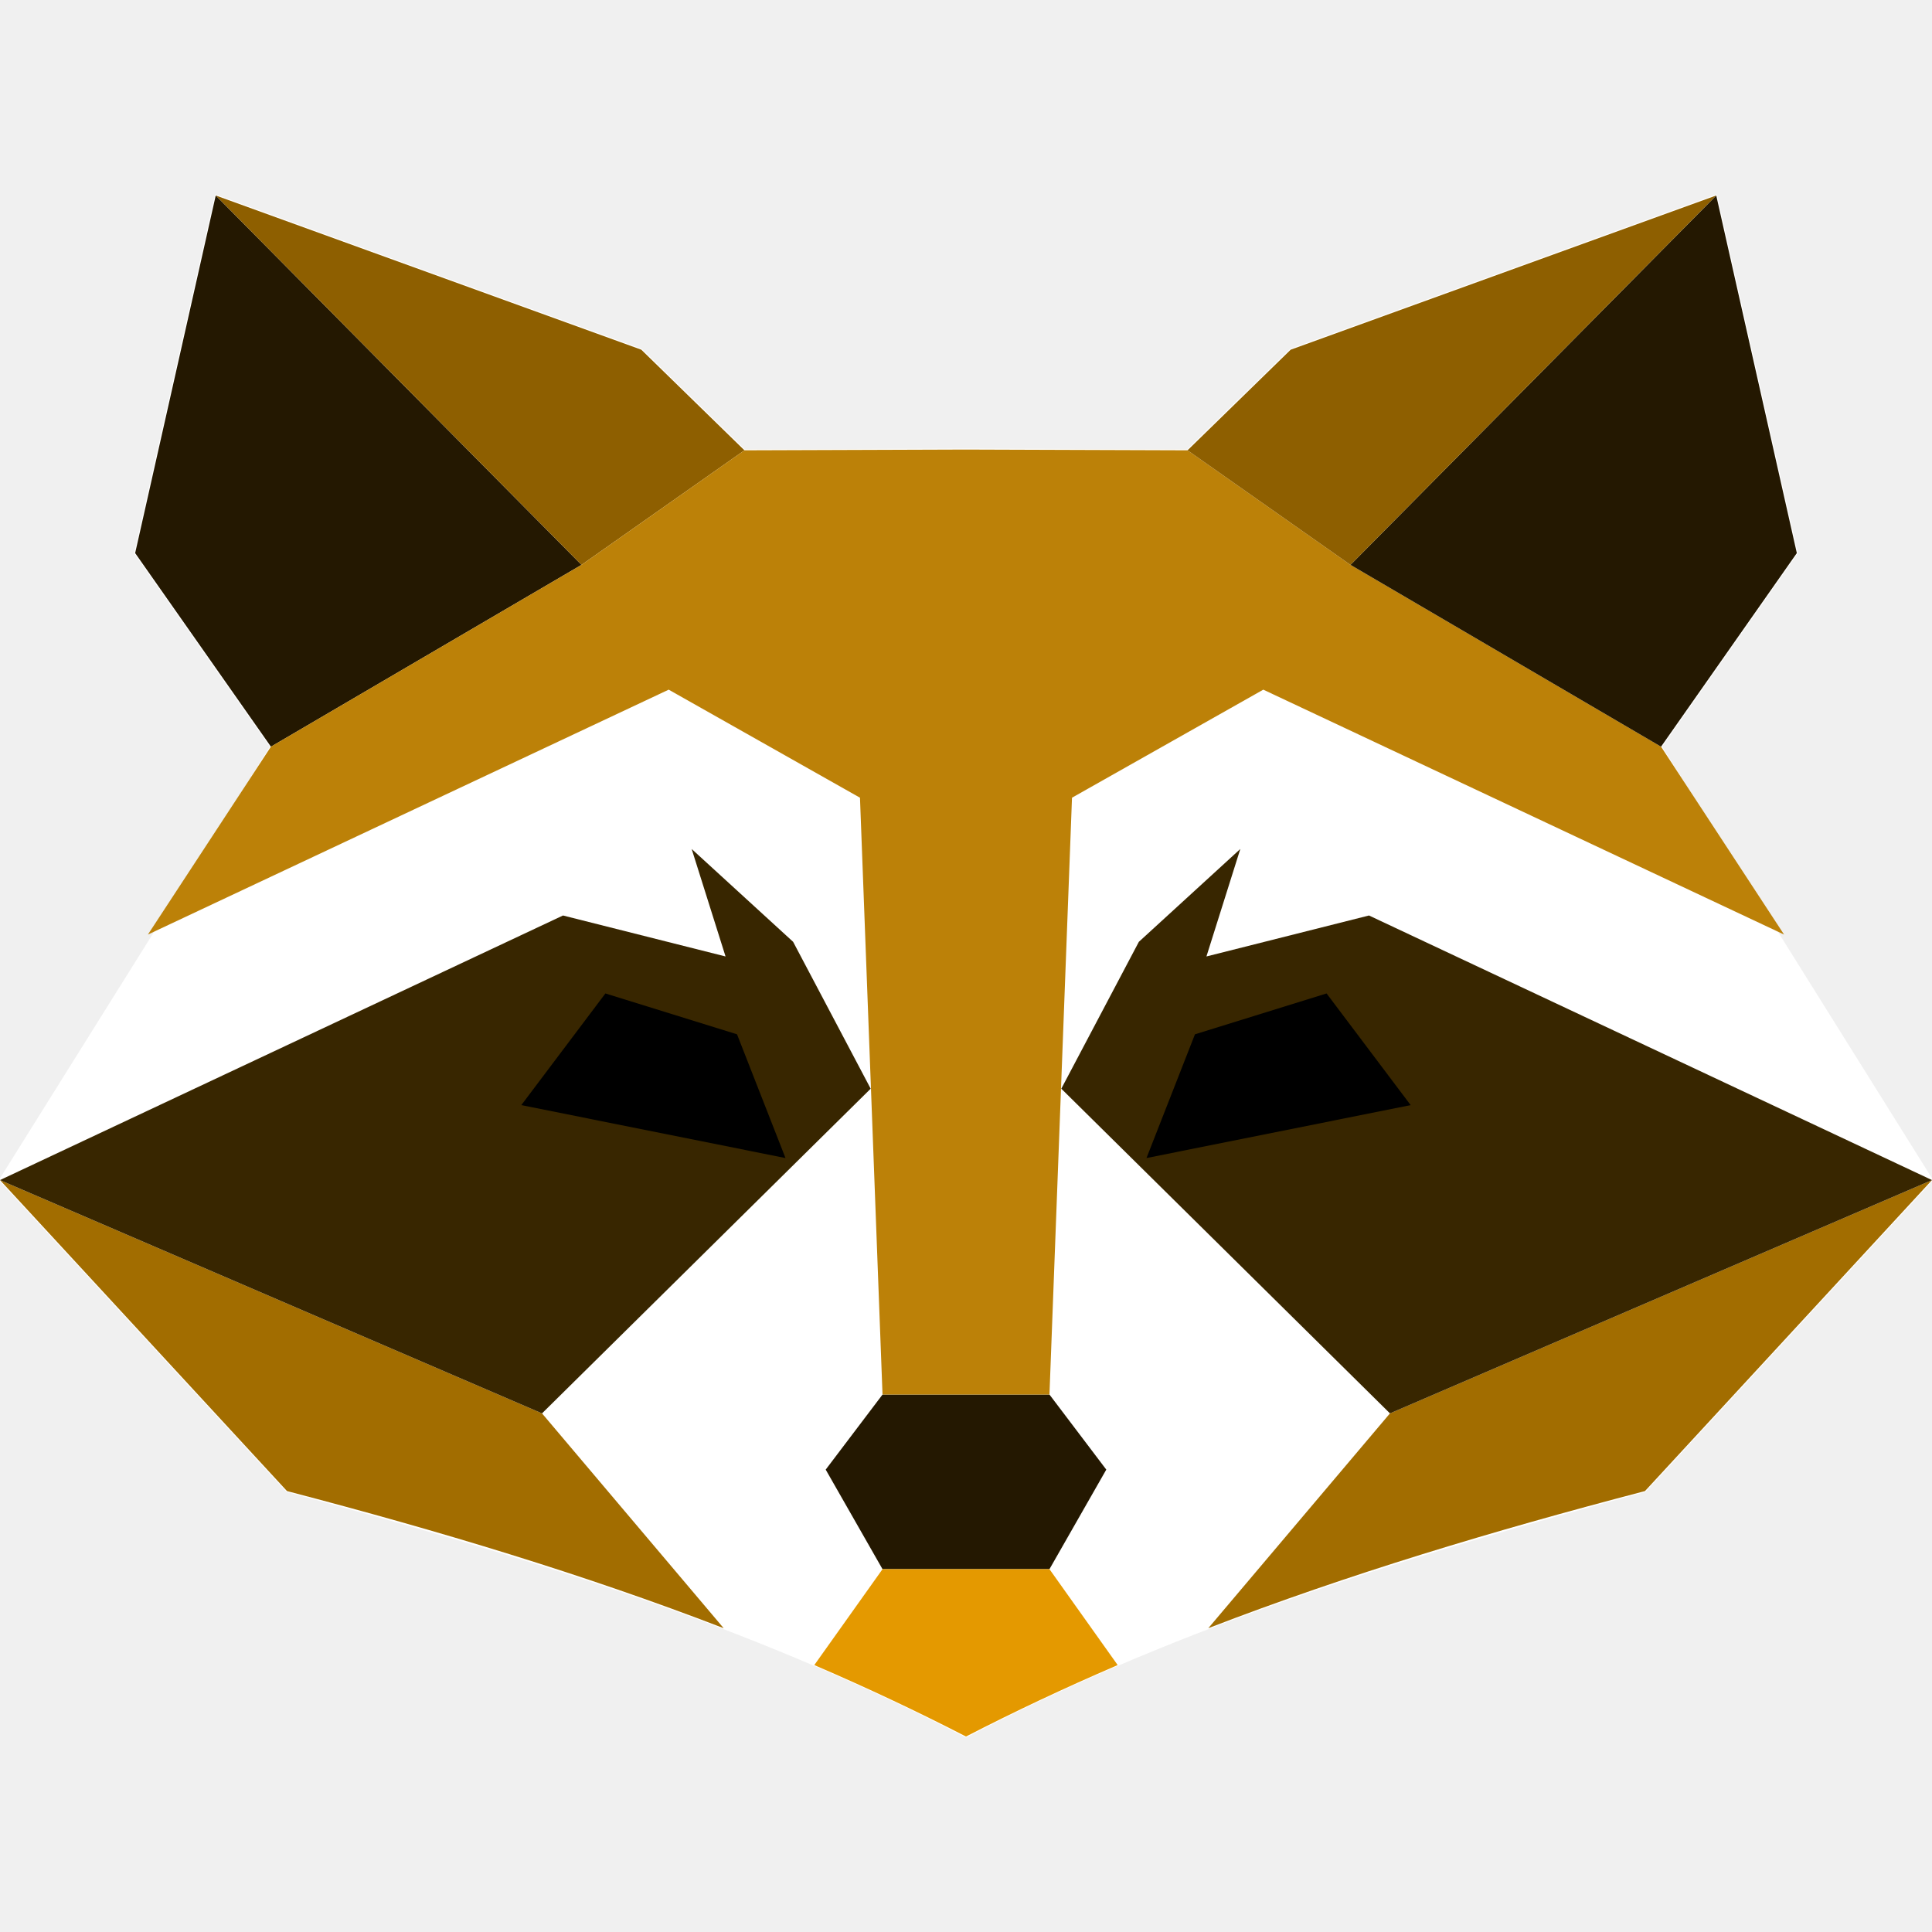
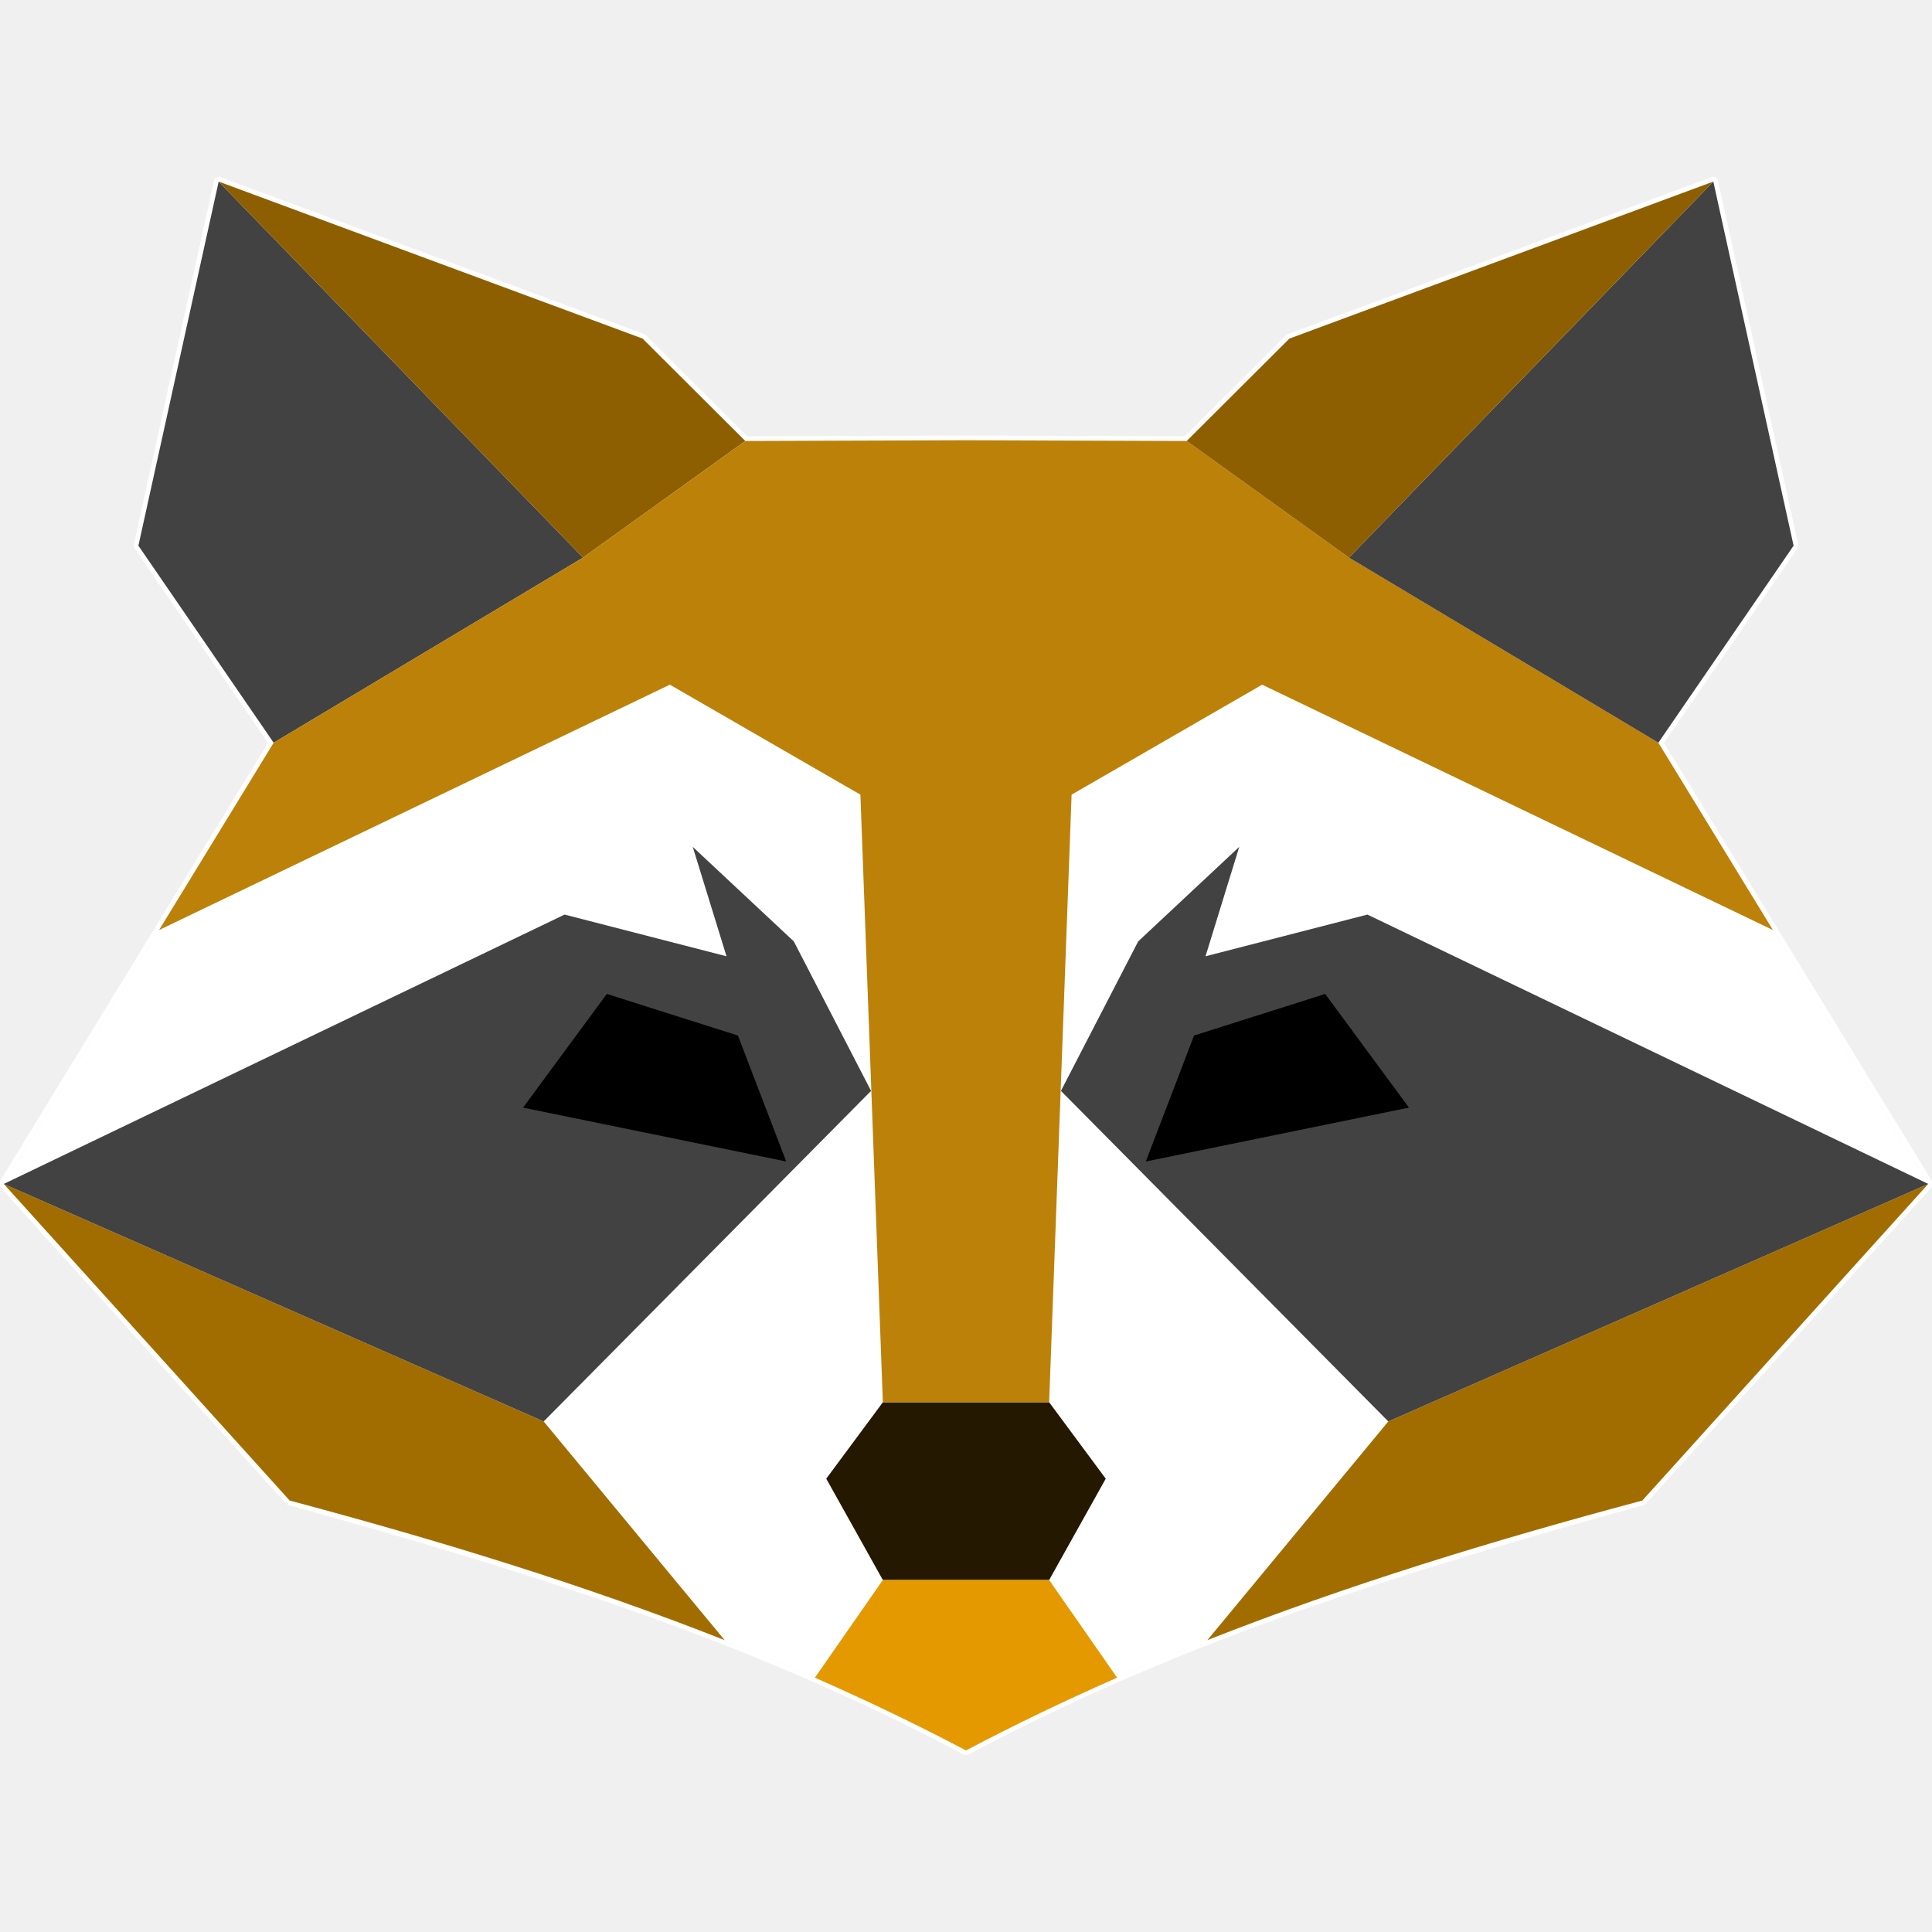
- <svg xmlns="http://www.w3.org/2000/svg" width="100%" height="100%" viewBox="0 0 1024 1024" version="1.1" xml:space="preserve" style="fill-rule:evenodd;clip-rule:evenodd;stroke-linecap:round;stroke-linejoin:round;stroke-miterlimit:1.5;">
-   <g id="der" transform="matrix(-1.06667,0,0,1.06667,1045.33,6.7991)">
+ <svg xmlns="http://www.w3.org/2000/svg" width="100%" height="100%" viewBox="0 0 1024 1024" version="1.1" xml:space="preserve" style="fill-rule:evenodd;clip-rule:evenodd;stroke-linejoin:round;stroke-miterlimit:2;">
+   <g id="Mapache" transform="matrix(-1.0625,0,0,1.08589,1043.25,-2.30762)">
    <g id="contorno--Curva-" transform="matrix(-1,0,0,1,1000,0)">
-       <path d="M498.719,855.833C389.809,799.24 276.491,765.413 162.605,734.524L20,580L154.63,364.636L87.151,268.448L127.204,90.752L338.668,167.386L389.913,217.377L500,217L610.087,217.377L661.332,167.386L872.796,90.752L912.849,268.448L845.37,364.636L980,580L837.395,734.524C723.063,765.534 609.303,799.505 500,856.5L498.719,855.833Z" style="fill:white;stroke:white;stroke-width:0.94px;" />
+       <path d="M498.719,855.833C389.809,799.24 276.491,765.413 162.605,734.524L20,580L154.63,364.636L87.151,268.448L127.204,90.752L338.668,167.386L389.913,217.377L500,217L610.087,217.377L661.332,167.386L872.796,90.752L912.849,268.448L845.37,364.636L980,580L837.395,734.524C723.063,765.534 609.303,799.505 500,856.5L498.719,855.833Z" style="fill:white;" />
+       <path d="M497.615,857.866L498.895,858.533C499.586,858.892 500.415,858.892 501.107,858.532C610.254,801.618 723.855,767.709 838.024,736.743C838.454,736.626 838.842,736.392 839.142,736.067L981.746,581.543C982.445,580.786 982.551,579.669 982.007,578.799C982.007,578.799 859.241,382.413 848.173,364.708C848.173,364.708 914.788,269.751 914.788,269.751C915.157,269.225 915.287,268.574 915.146,267.952L875.094,90.256C874.947,89.606 874.52,89.05 873.923,88.731C873.326,88.412 872.617,88.362 871.979,88.593L660.515,165.227C660.198,165.342 659.91,165.522 659.671,165.756L609.118,215.071C609.118,215.071 500.008,214.698 500.008,214.698C500.003,214.698 499.997,214.698 499.992,214.698L390.882,215.071C390.882,215.071 340.329,165.756 340.329,165.756C340.09,165.522 339.802,165.342 339.485,165.227L128.021,88.593C127.383,88.362 126.674,88.412 126.077,88.731C125.48,89.05 125.053,89.606 124.906,90.256L84.854,267.952C84.713,268.574 84.843,269.225 85.212,269.751L151.827,364.708C151.827,364.708 17.993,578.799 17.993,578.799C17.449,579.669 17.555,580.786 18.254,581.543L160.858,736.067C161.158,736.392 161.546,736.626 161.976,736.743C275.7,767.588 388.861,801.354 497.615,857.866L497.615,857.866ZM498.719,855.833C389.809,799.24 276.491,765.413 162.605,734.524L20,580L154.63,364.636L87.151,268.448L127.204,90.752L338.668,167.386L389.913,217.377L500,217L610.087,217.377L661.332,167.386L872.796,90.752L912.849,268.448L845.37,364.636L980,580L837.395,734.524C723.063,765.534 609.303,799.505 500,856.5L498.719,855.833Z" style="fill:white;" />
    </g>
    <path id="moflete" d="M163.779,734.836L162.611,734.526L20,580L289.332,695.924L379.596,802.665C309.809,775.73 237.388,754.094 163.779,734.836Z" style="fill:rgb(162,109,0);" />
    <g id="moflete-izq" transform="matrix(-1,0,0,1,1000,0)">
      <path d="M163.779,734.836L162.611,734.526L20,580L289.332,695.924L379.596,802.665C309.809,775.73 237.388,754.094 163.779,734.836Z" style="fill:rgb(162,109,0);" />
    </g>
    <g id="cuenca-ojo-izq" transform="matrix(-1,0,0,1,1000,0)">
-       <path d="M289.333,695.925L452.641,534.589L414.103,461.61L363.69,415.479L380.524,468.883L299.757,448.527L20,580" style="fill:rgb(56,38,0);" />
+       <path d="M289.333,695.925L452.641,534.589L414.103,461.61L363.69,415.479L380.524,468.883L299.757,448.527L20,580" style="fill:rgb(66,66,66);" />
    </g>
    <g id="ojo-izq" transform="matrix(-1,0,0,1,1000,0)">
      <path d="M410.314,569.049L386.229,507.564L320.825,487.262L279.041,542.751L410.314,569.049Z" />
    </g>
    <g id="oreja-dentro-izq" transform="matrix(-1,0,0,1,1000,0)">
-       <path d="M154.629,364.652L308.951,274.302L127.205,90.753L87.158,268.459L154.629,364.652Z" style="fill:rgb(36,24,1);" />
+       <path d="M154.629,364.652L308.951,274.302L127.205,90.753L87.158,268.459L154.629,364.652Z" style="fill:rgb(66,66,66);" />
    </g>
    <g id="oreja-fuera-izq" transform="matrix(-1,0,0,1,1000,0)">
      <path d="M308.951,274.302L389.913,217.377L338.665,167.384L127.205,90.753L308.951,274.302Z" style="fill:rgb(142,95,0);" />
    </g>
-     <path id="cuenca-ojo-der" d="M289.333,695.925L452.641,534.589L414.103,461.61L363.69,415.479L380.524,468.883L299.757,448.527L20,580" style="fill:rgb(56,38,0);" />
+     <path id="cuenca-ojo-der" d="M289.333,695.925L452.641,534.589L414.103,461.61L363.69,415.479L380.524,468.883L299.757,448.527L20,580" style="fill:rgb(66,66,66);" />
    <path id="ojo-der" d="M410.314,569.049L386.229,507.564L320.825,487.262L279.041,542.751L410.314,569.049Z" />
    <g id="nariz" transform="matrix(-1,0,0,1,1000,0)">
      <path d="M458.519,773.32L430.289,723.865L458.522,686.575L500,686.575L541.478,686.575L569.711,723.865L541.481,773.32L500,773.323L458.519,773.32Z" style="fill:rgb(36,24,1);" />
    </g>
    <g id="frente" transform="matrix(-1,0,0,1,1000,0)">
-       <path d="M458.523,686.575L447.325,390L352.275,336.313L93.5,458L154.63,364.644L308.951,274.302L389.913,217.377L500,217L610.087,217.377L691.049,274.302L845.37,364.644L906.5,458L647.725,336.313L552.675,390L541.477,686.575L500,686.558L458.523,686.575Z" style="fill:rgb(188,129,8);" />
+       <path d="M458.523,686.575L447.325,390L352.275,336.313L97.47,456.074L154.63,364.644L308.951,274.302L389.913,217.377L500,217L610.087,217.377L691.049,274.302L845.37,364.644L902.53,456.074L647.725,336.313L552.675,390L541.477,686.575L500,686.558L458.523,686.575Z" style="fill:rgb(188,129,8);" />
    </g>
-     <path id="oreja-dentro-der" d="M154.629,364.652L308.951,274.302L127.205,90.753L87.158,268.459L154.629,364.652Z" style="fill:rgb(36,24,1);" />
+     <path id="oreja-dentro-der" d="M154.629,364.652L308.951,274.302L127.205,90.753L87.158,268.459L154.629,364.652Z" style="fill:rgb(66,66,66);" />
    <path id="oreja-fuera-der" d="M308.951,274.302L389.913,217.377L338.665,167.384L127.205,90.753L308.951,274.302Z" style="fill:rgb(142,95,0);" />
    <g id="menton" transform="matrix(-1,0,0,1,1000,0)">
      <path d="M498.87,855.918C475.123,843.71 450.762,832.263 426.062,821.62L424.65,820.954L458.527,773.323L500,773.327L541.473,773.323L575.35,820.954L573.938,821.62C548.846,832.432 524.105,844.073 500,856.5L498.87,855.918Z" style="fill:rgb(228,153,0);" />
    </g>
  </g>
</svg>
